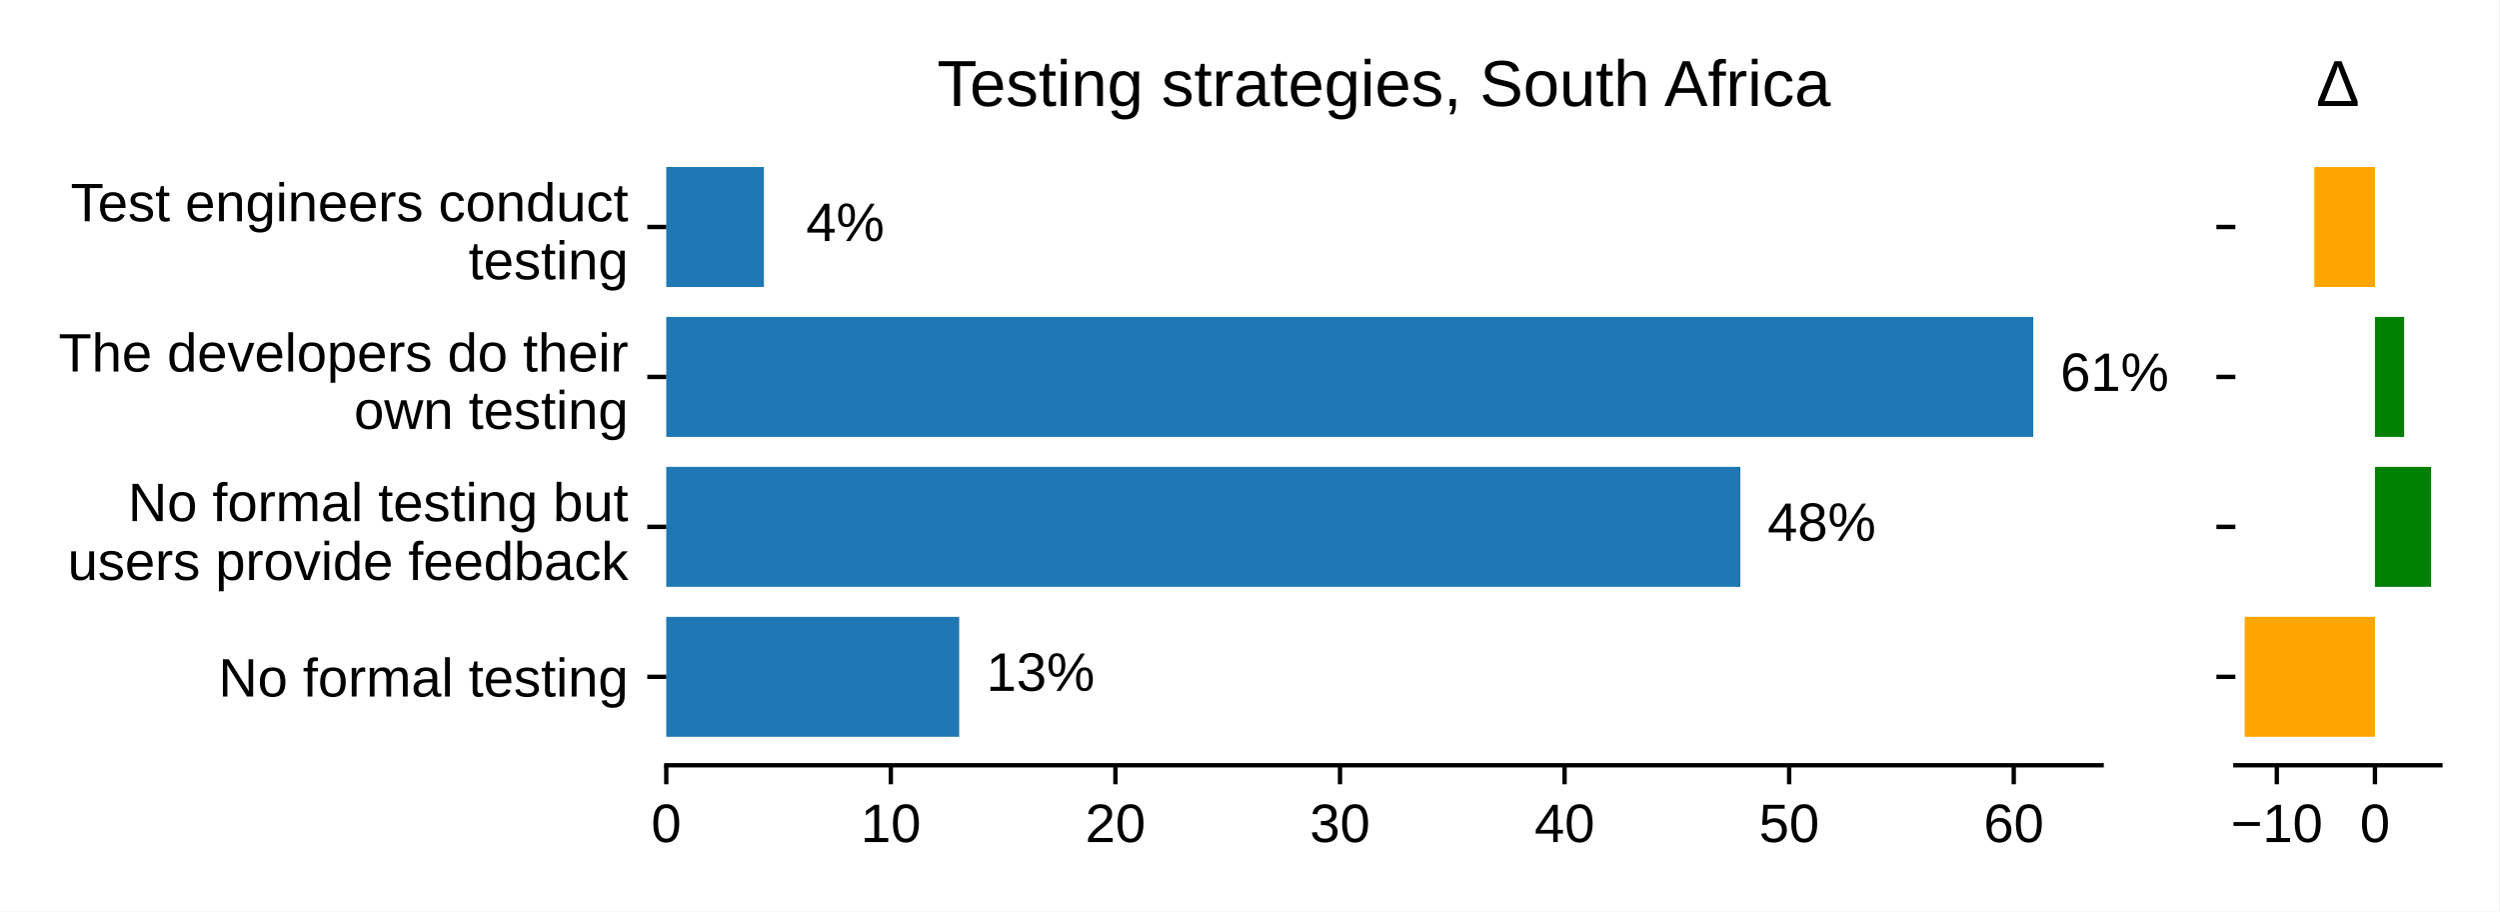
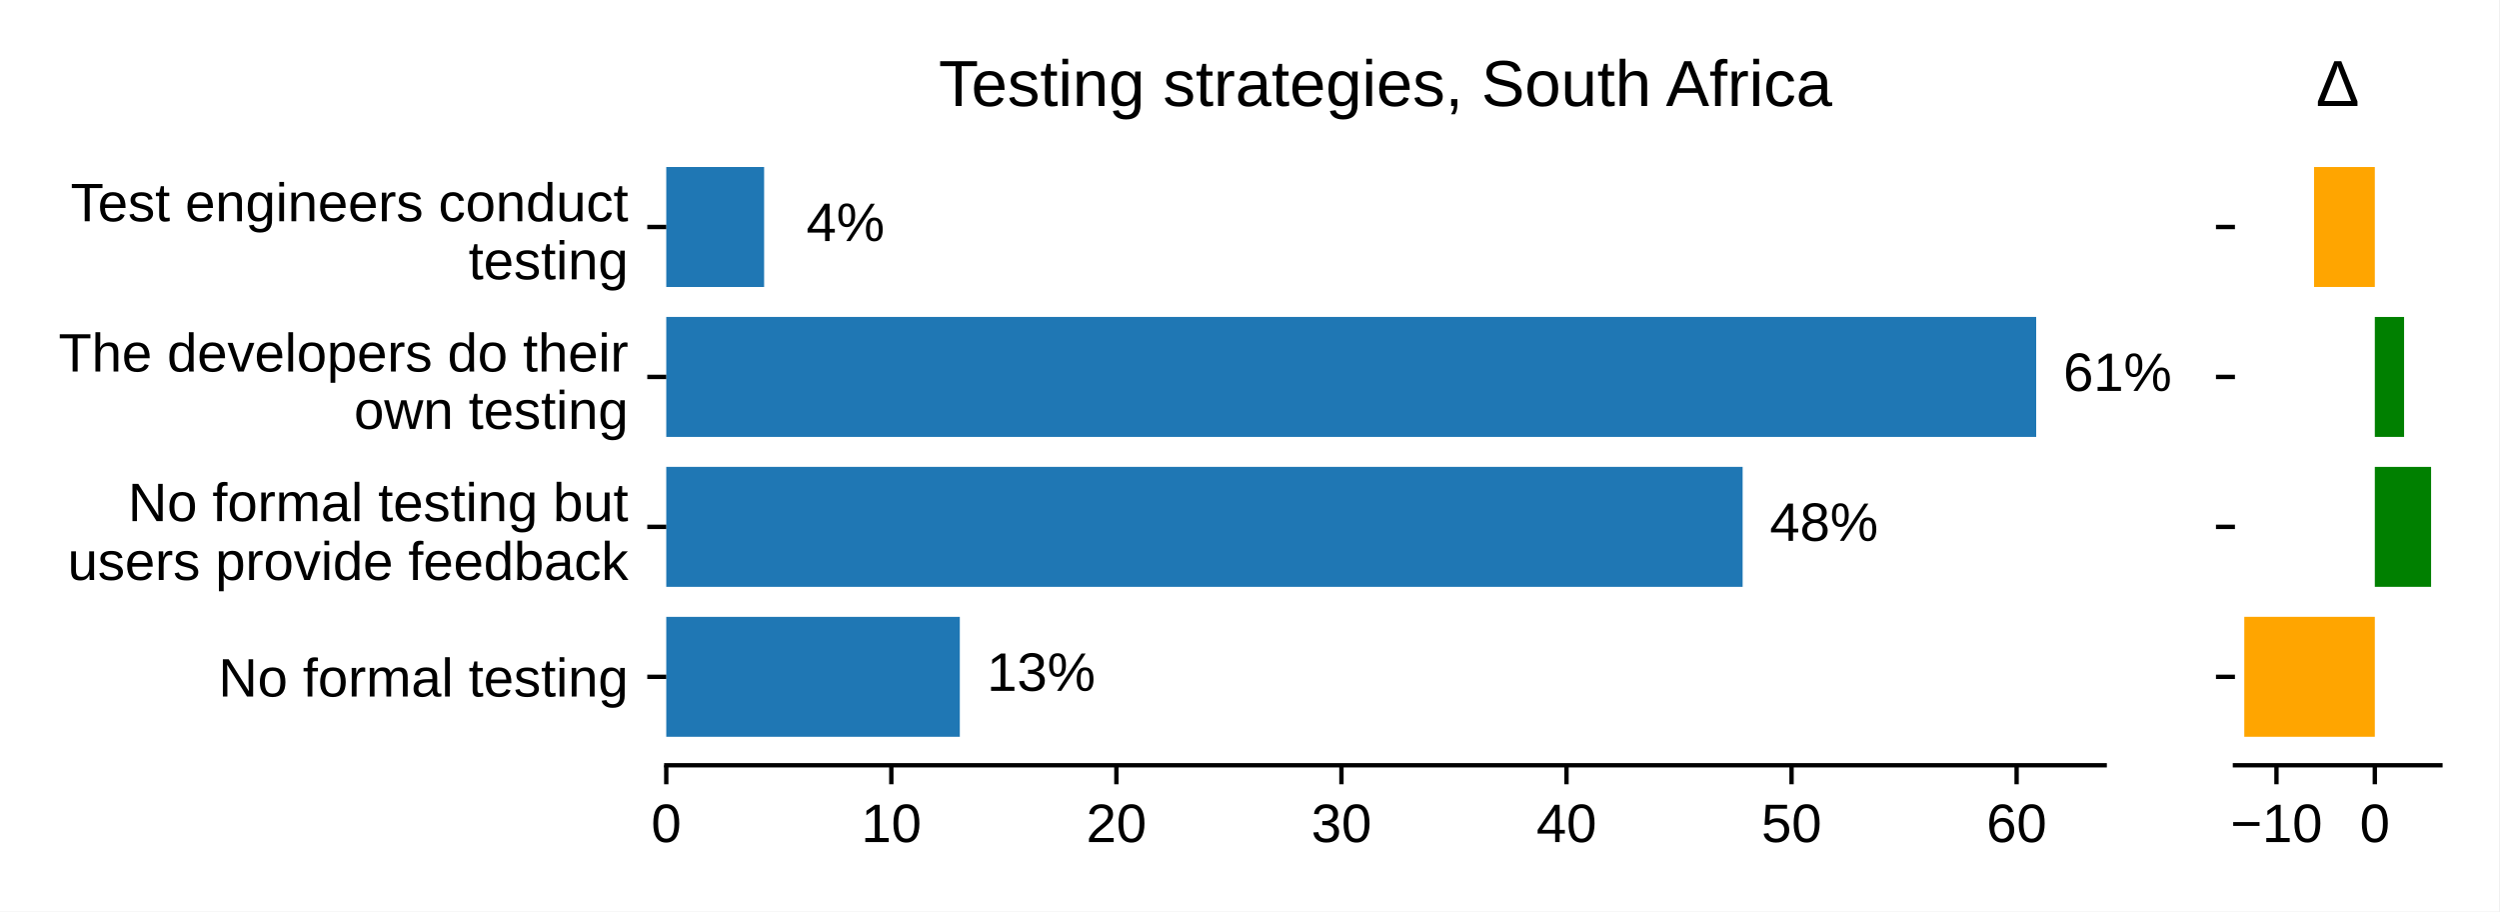
<svg xmlns="http://www.w3.org/2000/svg" xmlns:xlink="http://www.w3.org/1999/xlink" height="168pt" version="1.1" viewBox="0 0 460.8 168" width="460.8pt">
  <defs>
    <style type="text/css">*{stroke-linecap:butt;stroke-linejoin:round;}</style>
  </defs>
  <g id="figure_1">
    <g id="patch_1">
      <path d="M 0 168  L 460.8 168  L 460.8 0  L 0 0  z " style="fill:#ffffff;" />
    </g>
    <g id="axes_1">
      <g id="patch_2">
-         <path d="M 122.855 141.055  L 387.527 141.055  L 387.527 25.536  L 122.855 25.536  z " style="fill:#ffffff;" />
+         <path d="M 122.855 141.055  L 388.09 141.055  L 388.09 25.536  L 122.855 25.536  z " style="fill:#ffffff;" />
      </g>
      <g id="patch_3">
-         <path clip-path="url(#pe21fda7829)" d="M 122.855 135.804  L 176.869 135.804  L 176.869 113.695  L 122.855 113.695  z " style="fill:#1f77b4;" />
+         <path clip-path="url(#pf70f5d920c)" d="M 122.855 135.804  L 176.984 135.804  L 176.984 113.695  L 122.855 113.695  z " style="fill:#1f77b4;" />
      </g>
      <g id="patch_4">
-         <path clip-path="url(#pe21fda7829)" d="M 122.855 108.168  L 320.909 108.168  L 320.909 86.059  L 122.855 86.059  z " style="fill:#1f77b4;" />
+         <path clip-path="url(#pf70f5d920c)" d="M 122.855 108.168  L 321.33 108.168  L 321.33 86.059  L 122.855 86.059  z " style="fill:#1f77b4;" />
      </g>
      <g id="patch_5">
-         <path clip-path="url(#pe21fda7829)" d="M 122.855 80.532  L 374.923 80.532  L 374.923 58.423  L 122.855 58.423  z " style="fill:#1f77b4;" />
+         <path clip-path="url(#pf70f5d920c)" d="M 122.855 80.532  L 375.46 80.532  L 375.46 58.423  L 122.855 58.423  z " style="fill:#1f77b4;" />
      </g>
      <g id="patch_6">
-         <path clip-path="url(#pe21fda7829)" d="M 122.855 52.895  L 140.86 52.895  L 140.86 30.786  L 122.855 30.786  z " style="fill:#1f77b4;" />
+         <path clip-path="url(#pf70f5d920c)" d="M 122.855 52.895  L 140.898 52.895  L 140.898 30.786  L 122.855 30.786  z " style="fill:#1f77b4;" />
      </g>
      <g id="matplotlib.axis_1">
        <g id="xtick_1">
          <g id="line2d_1">
            <defs>
              <path d="M 0 0  L 0 3.5  " id="mc3a356a46d" style="stroke:#000000;stroke-width:0.8;" />
            </defs>
            <g>
              <use style="stroke:#000000;stroke-width:0.8;" x="122.855" xlink:href="#mc3a356a46d" y="141.055" />
            </g>
          </g>
          <g id="text_1">
            <text style="font-family:Arial;font-size:10px;font-stretch:normal;font-style:normal;font-weight:normal;text-anchor:middle;" transform="rotate(-0, 122.8547, 155.2125)" x="122.855" y="155.213">0</text>
          </g>
        </g>
        <g id="xtick_2">
          <g id="line2d_2">
            <g>
-               <use style="stroke:#000000;stroke-width:0.8;" x="164.266" xlink:href="#mc3a356a46d" y="141.055" />
+               <use style="stroke:#000000;stroke-width:0.8;" x="164.354" xlink:href="#mc3a356a46d" y="141.055" />
            </g>
          </g>
          <g id="text_2">
-             <text style="font-family:Arial;font-size:10px;font-stretch:normal;font-style:normal;font-weight:normal;text-anchor:middle;" transform="rotate(-0, 164.266, 155.2125)" x="164.266" y="155.213">10</text>
+             <text style="font-family:Arial;font-size:10px;font-stretch:normal;font-style:normal;font-weight:normal;text-anchor:middle;" transform="rotate(-0, 164.3541, 155.2125)" x="164.354" y="155.213">10</text>
          </g>
        </g>
        <g id="xtick_3">
          <g id="line2d_3">
            <g>
-               <use style="stroke:#000000;stroke-width:0.8;" x="205.677" xlink:href="#mc3a356a46d" y="141.055" />
+               <use style="stroke:#000000;stroke-width:0.8;" x="205.854" xlink:href="#mc3a356a46d" y="141.055" />
            </g>
          </g>
          <g id="text_3">
-             <text style="font-family:Arial;font-size:10px;font-stretch:normal;font-style:normal;font-weight:normal;text-anchor:middle;" transform="rotate(-0, 205.6772, 155.2125)" x="205.677" y="155.213">20</text>
+             <text style="font-family:Arial;font-size:10px;font-stretch:normal;font-style:normal;font-weight:normal;text-anchor:middle;" transform="rotate(-0, 205.8535, 155.2125)" x="205.854" y="155.213">20</text>
          </g>
        </g>
        <g id="xtick_4">
          <g id="line2d_4">
            <g>
-               <use style="stroke:#000000;stroke-width:0.8;" x="247.089" xlink:href="#mc3a356a46d" y="141.055" />
+               <use style="stroke:#000000;stroke-width:0.8;" x="247.353" xlink:href="#mc3a356a46d" y="141.055" />
            </g>
          </g>
          <g id="text_4">
-             <text style="font-family:Arial;font-size:10px;font-stretch:normal;font-style:normal;font-weight:normal;text-anchor:middle;" transform="rotate(-0, 247.0885, 155.2125)" x="247.089" y="155.213">30</text>
+             <text style="font-family:Arial;font-size:10px;font-stretch:normal;font-style:normal;font-weight:normal;text-anchor:middle;" transform="rotate(-0, 247.353, 155.2125)" x="247.353" y="155.213">30</text>
          </g>
        </g>
        <g id="xtick_5">
          <g id="line2d_5">
            <g>
-               <use style="stroke:#000000;stroke-width:0.8;" x="288.5" xlink:href="#mc3a356a46d" y="141.055" />
+               <use style="stroke:#000000;stroke-width:0.8;" x="288.852" xlink:href="#mc3a356a46d" y="141.055" />
            </g>
          </g>
          <g id="text_5">
-             <text style="font-family:Arial;font-size:10px;font-stretch:normal;font-style:normal;font-weight:normal;text-anchor:middle;" transform="rotate(-0, 288.4998, 155.2125)" x="288.5" y="155.213">40</text>
+             <text style="font-family:Arial;font-size:10px;font-stretch:normal;font-style:normal;font-weight:normal;text-anchor:middle;" transform="rotate(-0, 288.8524, 155.2125)" x="288.852" y="155.213">40</text>
          </g>
        </g>
        <g id="xtick_6">
          <g id="line2d_6">
            <g>
-               <use style="stroke:#000000;stroke-width:0.8;" x="329.911" xlink:href="#mc3a356a46d" y="141.055" />
+               <use style="stroke:#000000;stroke-width:0.8;" x="330.352" xlink:href="#mc3a356a46d" y="141.055" />
            </g>
          </g>
          <g id="text_6">
-             <text style="font-family:Arial;font-size:10px;font-stretch:normal;font-style:normal;font-weight:normal;text-anchor:middle;" transform="rotate(-0, 329.9111, 155.2125)" x="329.911" y="155.213">50</text>
+             <text style="font-family:Arial;font-size:10px;font-stretch:normal;font-style:normal;font-weight:normal;text-anchor:middle;" transform="rotate(-0, 330.3518, 155.2125)" x="330.352" y="155.213">50</text>
          </g>
        </g>
        <g id="xtick_7">
          <g id="line2d_7">
            <g>
-               <use style="stroke:#000000;stroke-width:0.8;" x="371.322" xlink:href="#mc3a356a46d" y="141.055" />
+               <use style="stroke:#000000;stroke-width:0.8;" x="371.851" xlink:href="#mc3a356a46d" y="141.055" />
            </g>
          </g>
          <g id="text_7">
-             <text style="font-family:Arial;font-size:10px;font-stretch:normal;font-style:normal;font-weight:normal;text-anchor:middle;" transform="rotate(-0, 371.3224, 155.2125)" x="371.322" y="155.213">60</text>
+             <text style="font-family:Arial;font-size:10px;font-stretch:normal;font-style:normal;font-weight:normal;text-anchor:middle;" transform="rotate(-0, 371.8512, 155.2125)" x="371.851" y="155.213">60</text>
          </g>
        </g>
      </g>
      <g id="matplotlib.axis_2">
        <g id="ytick_1">
          <g id="line2d_8">
            <defs>
              <path d="M 0 0  L -3.5 0  " id="m82278324de" style="stroke:#000000;stroke-width:0.8;" />
            </defs>
            <g>
              <use style="stroke:#000000;stroke-width:0.8;" x="122.855" xlink:href="#m82278324de" y="124.749" />
            </g>
          </g>
          <g id="text_8">
            <text style="font-family:Arial;font-size:10px;font-stretch:normal;font-style:normal;font-weight:normal;text-anchor:end;" transform="rotate(-0, 115.8547, 128.3892)" x="115.855" y="128.389">No formal testing</text>
          </g>
        </g>
        <g id="ytick_2">
          <g id="line2d_9">
            <g>
              <use style="stroke:#000000;stroke-width:0.8;" x="122.855" xlink:href="#m82278324de" y="97.113" />
            </g>
          </g>
          <g id="text_9">
            <text style="font-family:Arial;font-size:10px;font-stretch:normal;font-style:normal;font-weight:normal;" transform="translate(23.59531 96.06088)">No formal testing but</text>
            <text style="font-family:Arial;font-size:10px;font-stretch:normal;font-style:normal;font-weight:normal;" transform="translate(12.46875 106.9012)">users provide feedback</text>
          </g>
        </g>
        <g id="ytick_3">
          <g id="line2d_10">
            <g>
              <use style="stroke:#000000;stroke-width:0.8;" x="122.855" xlink:href="#m82278324de" y="69.477" />
            </g>
          </g>
          <g id="text_10">
            <text style="font-family:Arial;font-size:10px;font-stretch:normal;font-style:normal;font-weight:normal;" transform="translate(10.8 68.48334)">The developers do their</text>
            <text style="font-family:Arial;font-size:10px;font-stretch:normal;font-style:normal;font-weight:normal;" transform="translate(65.27187 79.06021)">own testing</text>
          </g>
        </g>
        <g id="ytick_4">
          <g id="line2d_11">
            <g>
              <use style="stroke:#000000;stroke-width:0.8;" x="122.855" xlink:href="#m82278324de" y="41.841" />
            </g>
          </g>
          <g id="text_11">
            <text style="font-family:Arial;font-size:10px;font-stretch:normal;font-style:normal;font-weight:normal;" transform="translate(13.025 40.7886)">Test engineers conduct</text>
            <text style="font-family:Arial;font-size:10px;font-stretch:normal;font-style:normal;font-weight:normal;" transform="translate(86.39375 51.48267)">testing</text>
          </g>
        </g>
      </g>
      <g id="patch_7">
-         <path d="M 122.855 141.055  L 387.527 141.055  " style="fill:none;stroke:#000000;stroke-linecap:square;stroke-linejoin:miter;stroke-width:0.8;" />
+         <path d="M 122.855 141.055  L 388.09 141.055  " style="fill:none;stroke:#000000;stroke-linecap:square;stroke-linejoin:miter;stroke-width:0.8;" />
      </g>
      <g id="text_12">
-         <text style="font-family:Arial;font-size:10px;font-stretch:normal;font-style:normal;font-weight:normal;text-anchor:middle;" transform="rotate(-0, 191.8694, 127.3345)" x="191.869" y="127.335">13%</text>
+         <text style="font-family:Arial;font-size:10px;font-stretch:normal;font-style:normal;font-weight:normal;text-anchor:middle;" transform="rotate(-0, 191.9844, 127.3345)" x="191.984" y="127.335">13%</text>
      </g>
      <g id="text_13">
-         <text style="font-family:Arial;font-size:10px;font-stretch:normal;font-style:normal;font-weight:normal;text-anchor:middle;" transform="rotate(-0, 335.9086, 99.69838)" x="335.909" y="99.698">48%</text>
+         <text style="font-family:Arial;font-size:10px;font-stretch:normal;font-style:normal;font-weight:normal;text-anchor:middle;" transform="rotate(-0, 336.3302, 99.69838)" x="336.33" y="99.698">48%</text>
      </g>
      <g id="text_14">
-         <text style="font-family:Arial;font-size:10px;font-stretch:normal;font-style:normal;font-weight:normal;text-anchor:middle;" transform="rotate(-0, 389.9234, 72.06224)" x="389.923" y="72.062">61%</text>
+         <text style="font-family:Arial;font-size:10px;font-stretch:normal;font-style:normal;font-weight:normal;text-anchor:middle;" transform="rotate(-0, 390.4599, 72.06224)" x="390.46" y="72.062">61%</text>
      </g>
      <g id="text_15">
-         <text style="font-family:Arial;font-size:10px;font-stretch:normal;font-style:normal;font-weight:normal;text-anchor:middle;" transform="rotate(-0, 155.8596, 44.4261)" x="155.86" y="44.426">4%</text>
+         <text style="font-family:Arial;font-size:10px;font-stretch:normal;font-style:normal;font-weight:normal;text-anchor:middle;" transform="rotate(-0, 155.8979, 44.4261)" x="155.898" y="44.426">4%</text>
      </g>
      <g id="text_16">
-         <text style="font-family:Arial;font-size:12px;font-stretch:normal;font-style:normal;font-weight:normal;text-anchor:middle;" transform="rotate(-0, 255.1907, 19.53562)" x="255.191" y="19.536">Testing strategies, South Africa</text>
+         <text style="font-family:Arial;font-size:12px;font-stretch:normal;font-style:normal;font-weight:normal;text-anchor:middle;" transform="rotate(-0, 255.4724, 19.53562)" x="255.472" y="19.536">Testing strategies, South Africa</text>
      </g>
    </g>
    <g id="axes_2">
      <g id="patch_8">
-         <path d="M 412.19 141.055  L 450 141.055  L 450 25.536  L 412.19 25.536  z " style="fill:#ffffff;" />
+         <path d="M 412.109 141.055  L 450 141.055  L 450 25.536  L 412.109 25.536  z " style="fill:#ffffff;" />
      </g>
      <g id="patch_9">
-         <path clip-path="url(#p60806e2cb0)" d="M 437.928 135.804  L 413.908 135.804  L 413.908 113.695  L 437.928 113.695  z " style="fill:#ffa500;" />
+         <path clip-path="url(#peeb1fa9695)" d="M 437.902 135.804  L 413.832 135.804  L 413.832 113.695  L 437.902 113.695  z " style="fill:#ffa500;" />
      </g>
      <g id="patch_10">
-         <path clip-path="url(#p60806e2cb0)" d="M 437.928 108.168  L 448.281 108.168  L 448.281 86.059  L 437.928 86.059  z " style="fill:#008000;" />
+         <path clip-path="url(#peeb1fa9695)" d="M 437.902 108.168  L 448.278 108.168  L 448.278 86.059  L 437.902 86.059  z " style="fill:#008000;" />
      </g>
      <g id="patch_11">
-         <path clip-path="url(#p60806e2cb0)" d="M 437.928 80.532  L 443.312 80.532  L 443.312 58.423  L 437.928 58.423  z " style="fill:#008000;" />
+         <path clip-path="url(#peeb1fa9695)" d="M 437.902 80.532  L 443.298 80.532  L 443.298 58.423  L 437.902 58.423  z " style="fill:#008000;" />
      </g>
      <g id="patch_12">
-         <path clip-path="url(#p60806e2cb0)" d="M 437.928 52.895  L 426.746 52.895  L 426.746 30.786  L 437.928 30.786  z " style="fill:#ffa500;" />
+         <path clip-path="url(#peeb1fa9695)" d="M 437.902 52.895  L 426.697 52.895  L 426.697 30.786  L 437.902 30.786  z " style="fill:#ffa500;" />
      </g>
      <g id="matplotlib.axis_3">
        <g id="xtick_8">
          <g id="line2d_12">
            <g>
-               <use style="stroke:#000000;stroke-width:0.8;" x="419.83" xlink:href="#mc3a356a46d" y="141.055" />
+               <use style="stroke:#000000;stroke-width:0.8;" x="419.766" xlink:href="#mc3a356a46d" y="141.055" />
            </g>
          </g>
          <g id="text_17">
-             <text style="font-family:Arial;font-size:10px;font-stretch:normal;font-style:normal;font-weight:normal;text-anchor:middle;" transform="rotate(-0, 419.8304, 155.2125)" x="419.83" y="155.213">−10</text>
+             <text style="font-family:Arial;font-size:10px;font-stretch:normal;font-style:normal;font-weight:normal;text-anchor:middle;" transform="rotate(-0, 419.7662, 155.2125)" x="419.766" y="155.213">−10</text>
          </g>
        </g>
        <g id="xtick_9">
          <g id="line2d_13">
            <g>
-               <use style="stroke:#000000;stroke-width:0.8;" x="437.928" xlink:href="#mc3a356a46d" y="141.055" />
+               <use style="stroke:#000000;stroke-width:0.8;" x="437.902" xlink:href="#mc3a356a46d" y="141.055" />
            </g>
          </g>
          <g id="text_18">
-             <text style="font-family:Arial;font-size:10px;font-stretch:normal;font-style:normal;font-weight:normal;text-anchor:middle;" transform="rotate(-0, 437.928, 155.2125)" x="437.928" y="155.213">0</text>
+             <text style="font-family:Arial;font-size:10px;font-stretch:normal;font-style:normal;font-weight:normal;text-anchor:middle;" transform="rotate(-0, 437.9023, 155.2125)" x="437.902" y="155.213">0</text>
          </g>
        </g>
      </g>
      <g id="matplotlib.axis_4">
        <g id="ytick_5">
          <g id="line2d_14">
            <g>
-               <use style="stroke:#000000;stroke-width:0.8;" x="412.19" xlink:href="#m82278324de" y="124.749" />
+               <use style="stroke:#000000;stroke-width:0.8;" x="412.109" xlink:href="#m82278324de" y="124.749" />
            </g>
          </g>
        </g>
        <g id="ytick_6">
          <g id="line2d_15">
            <g>
-               <use style="stroke:#000000;stroke-width:0.8;" x="412.19" xlink:href="#m82278324de" y="97.113" />
+               <use style="stroke:#000000;stroke-width:0.8;" x="412.109" xlink:href="#m82278324de" y="97.113" />
            </g>
          </g>
        </g>
        <g id="ytick_7">
          <g id="line2d_16">
            <g>
-               <use style="stroke:#000000;stroke-width:0.8;" x="412.19" xlink:href="#m82278324de" y="69.477" />
+               <use style="stroke:#000000;stroke-width:0.8;" x="412.109" xlink:href="#m82278324de" y="69.477" />
            </g>
          </g>
        </g>
        <g id="ytick_8">
          <g id="line2d_17">
            <g>
-               <use style="stroke:#000000;stroke-width:0.8;" x="412.19" xlink:href="#m82278324de" y="41.841" />
+               <use style="stroke:#000000;stroke-width:0.8;" x="412.109" xlink:href="#m82278324de" y="41.841" />
            </g>
          </g>
        </g>
      </g>
      <g id="patch_13">
-         <path d="M 412.19 141.055  L 450 141.055  " style="fill:none;stroke:#000000;stroke-linecap:square;stroke-linejoin:miter;stroke-width:0.8;" />
+         <path d="M 412.109 141.055  L 450 141.055  " style="fill:none;stroke:#000000;stroke-linecap:square;stroke-linejoin:miter;stroke-width:0.8;" />
      </g>
      <g id="text_19">
-         <text style="font-family:Arial;font-size:12px;font-stretch:normal;font-style:normal;font-weight:normal;text-anchor:middle;" transform="rotate(-0, 431.0949, 19.53562)" x="431.095" y="19.536">Δ</text>
+         <text style="font-family:Arial;font-size:12px;font-stretch:normal;font-style:normal;font-weight:normal;text-anchor:middle;" transform="rotate(-0, 431.0546, 19.53562)" x="431.055" y="19.536">Δ</text>
      </g>
    </g>
  </g>
  <defs>
-     <clipPath id="pe21fda7829">
-       <rect height="115.519" width="264.672" x="122.855" y="25.536" />
+     <clipPath id="pf70f5d920c">
+       <rect height="115.519" width="265.235" x="122.855" y="25.536" />
    </clipPath>
-     <clipPath id="p60806e2cb0">
-       <rect height="115.519" width="37.81" x="412.19" y="25.536" />
+     <clipPath id="peeb1fa9695">
+       <rect height="115.519" width="37.891" x="412.109" y="25.536" />
    </clipPath>
  </defs>
</svg>
